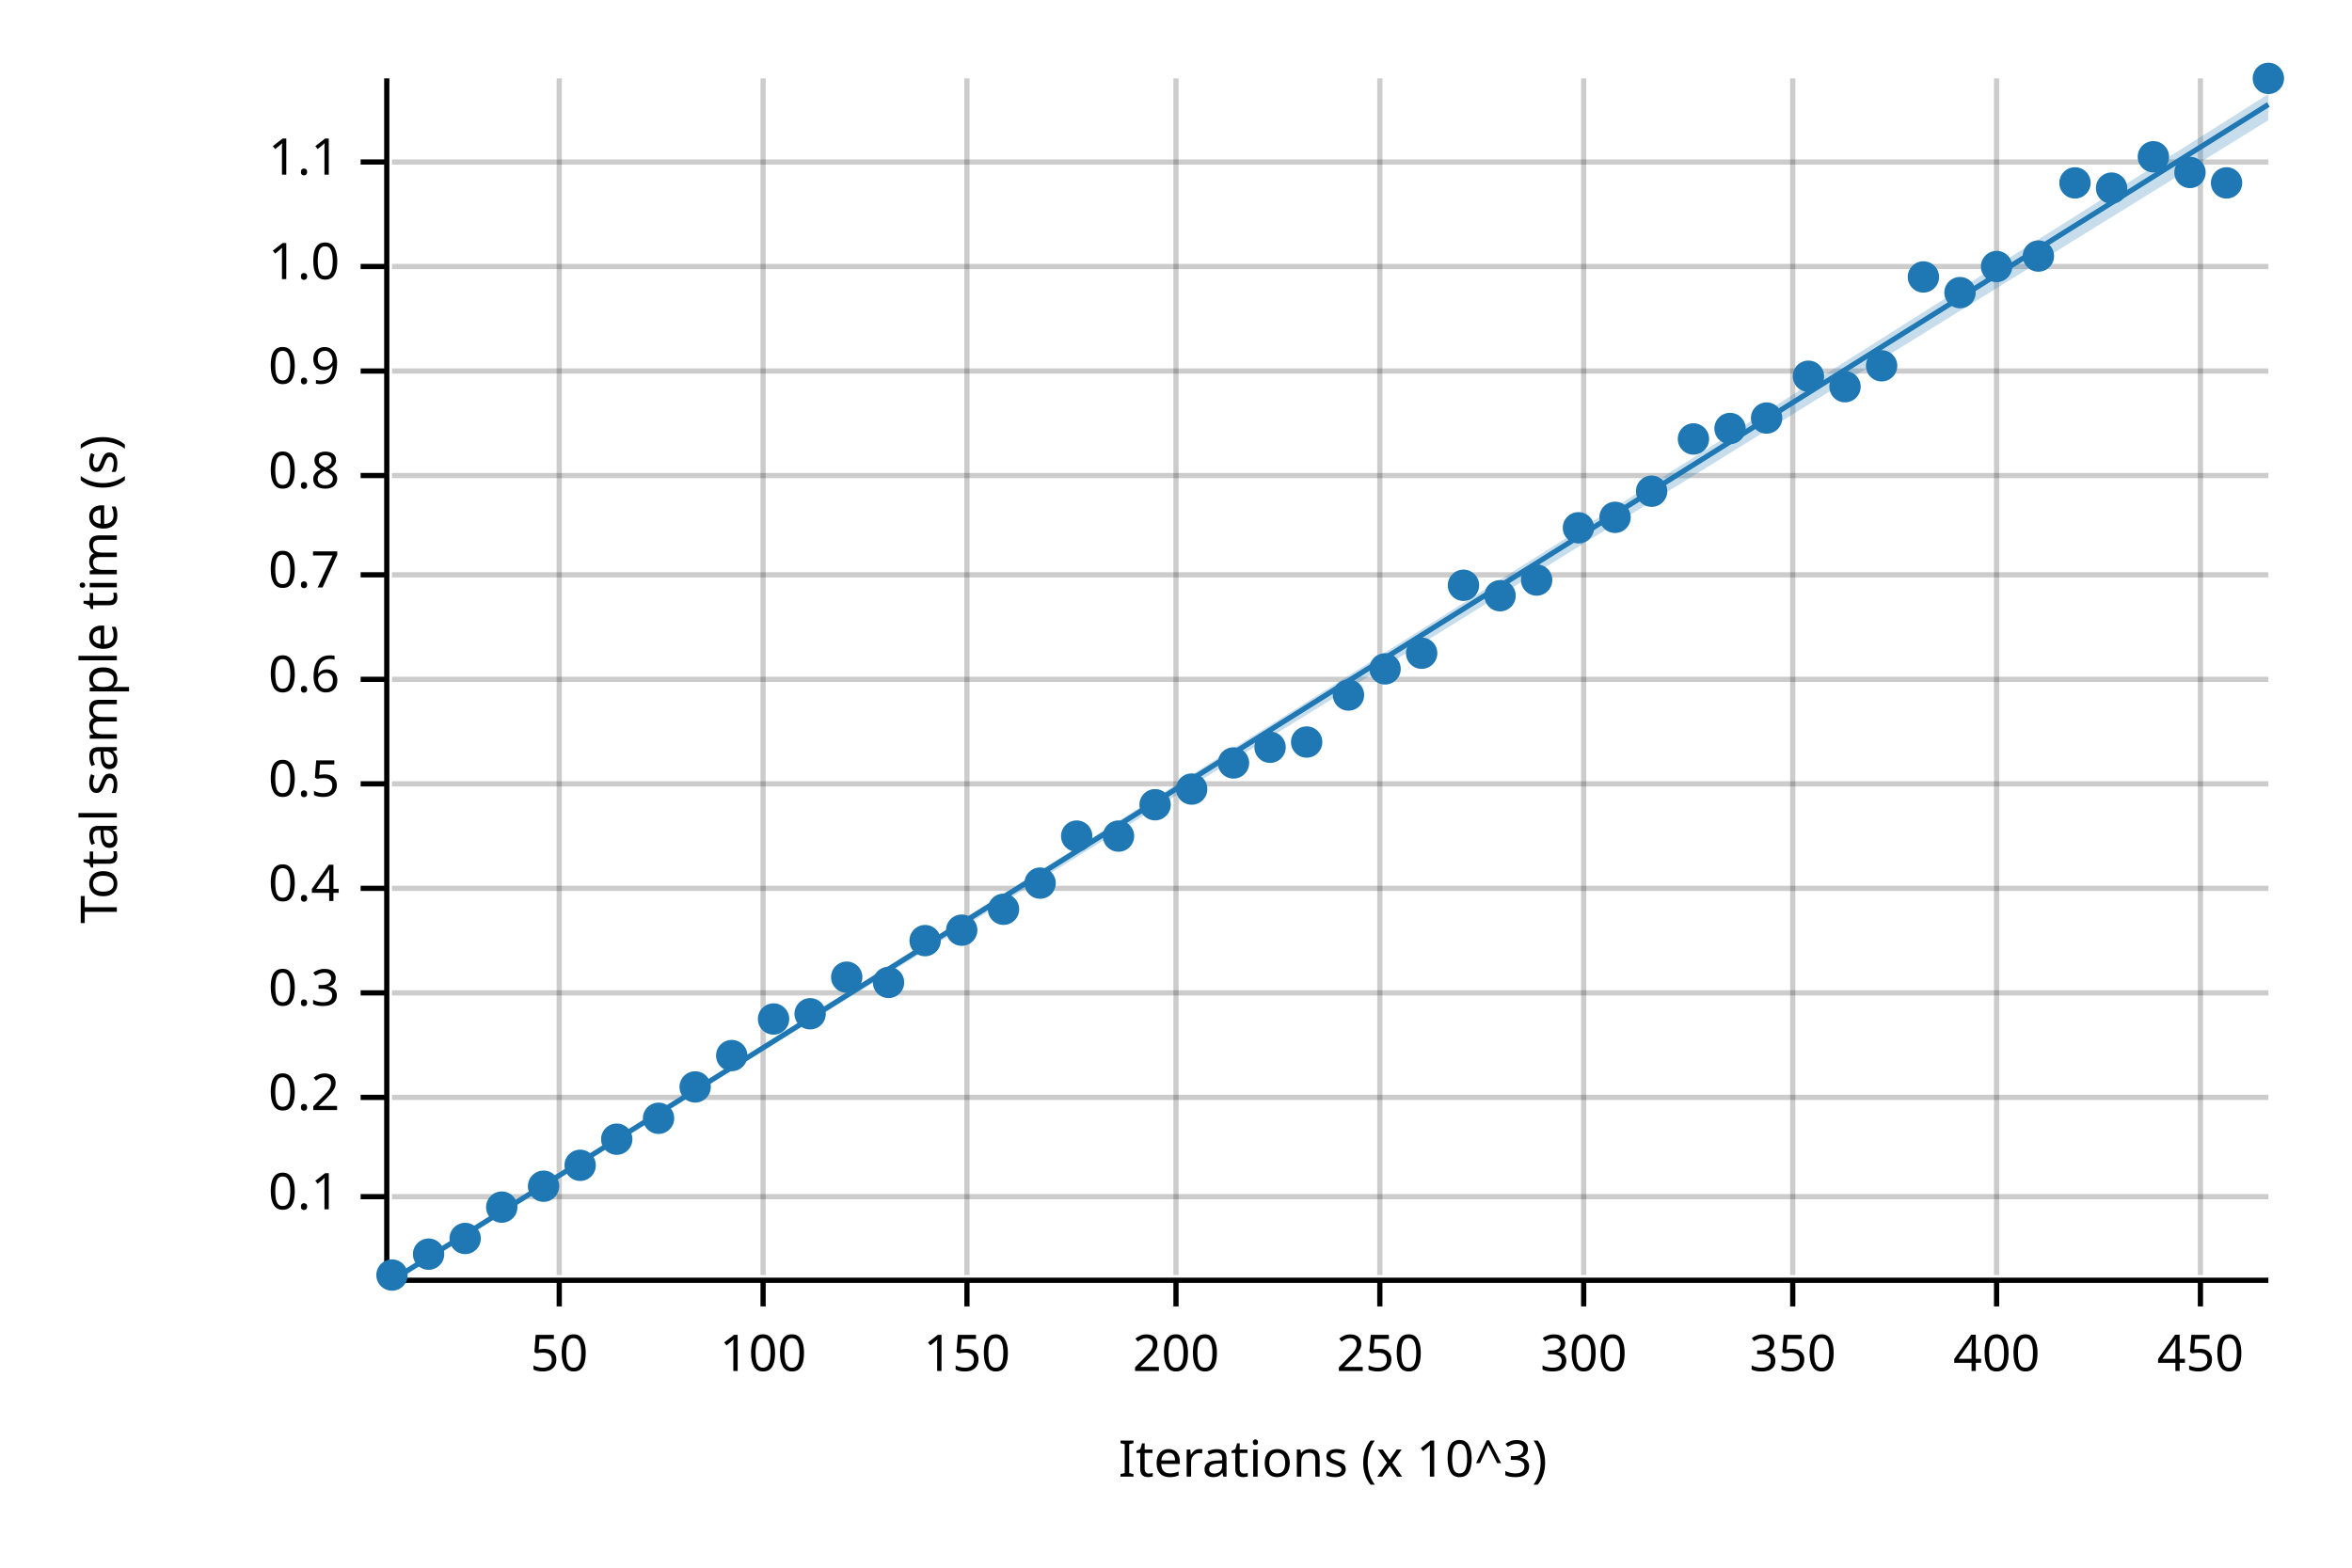
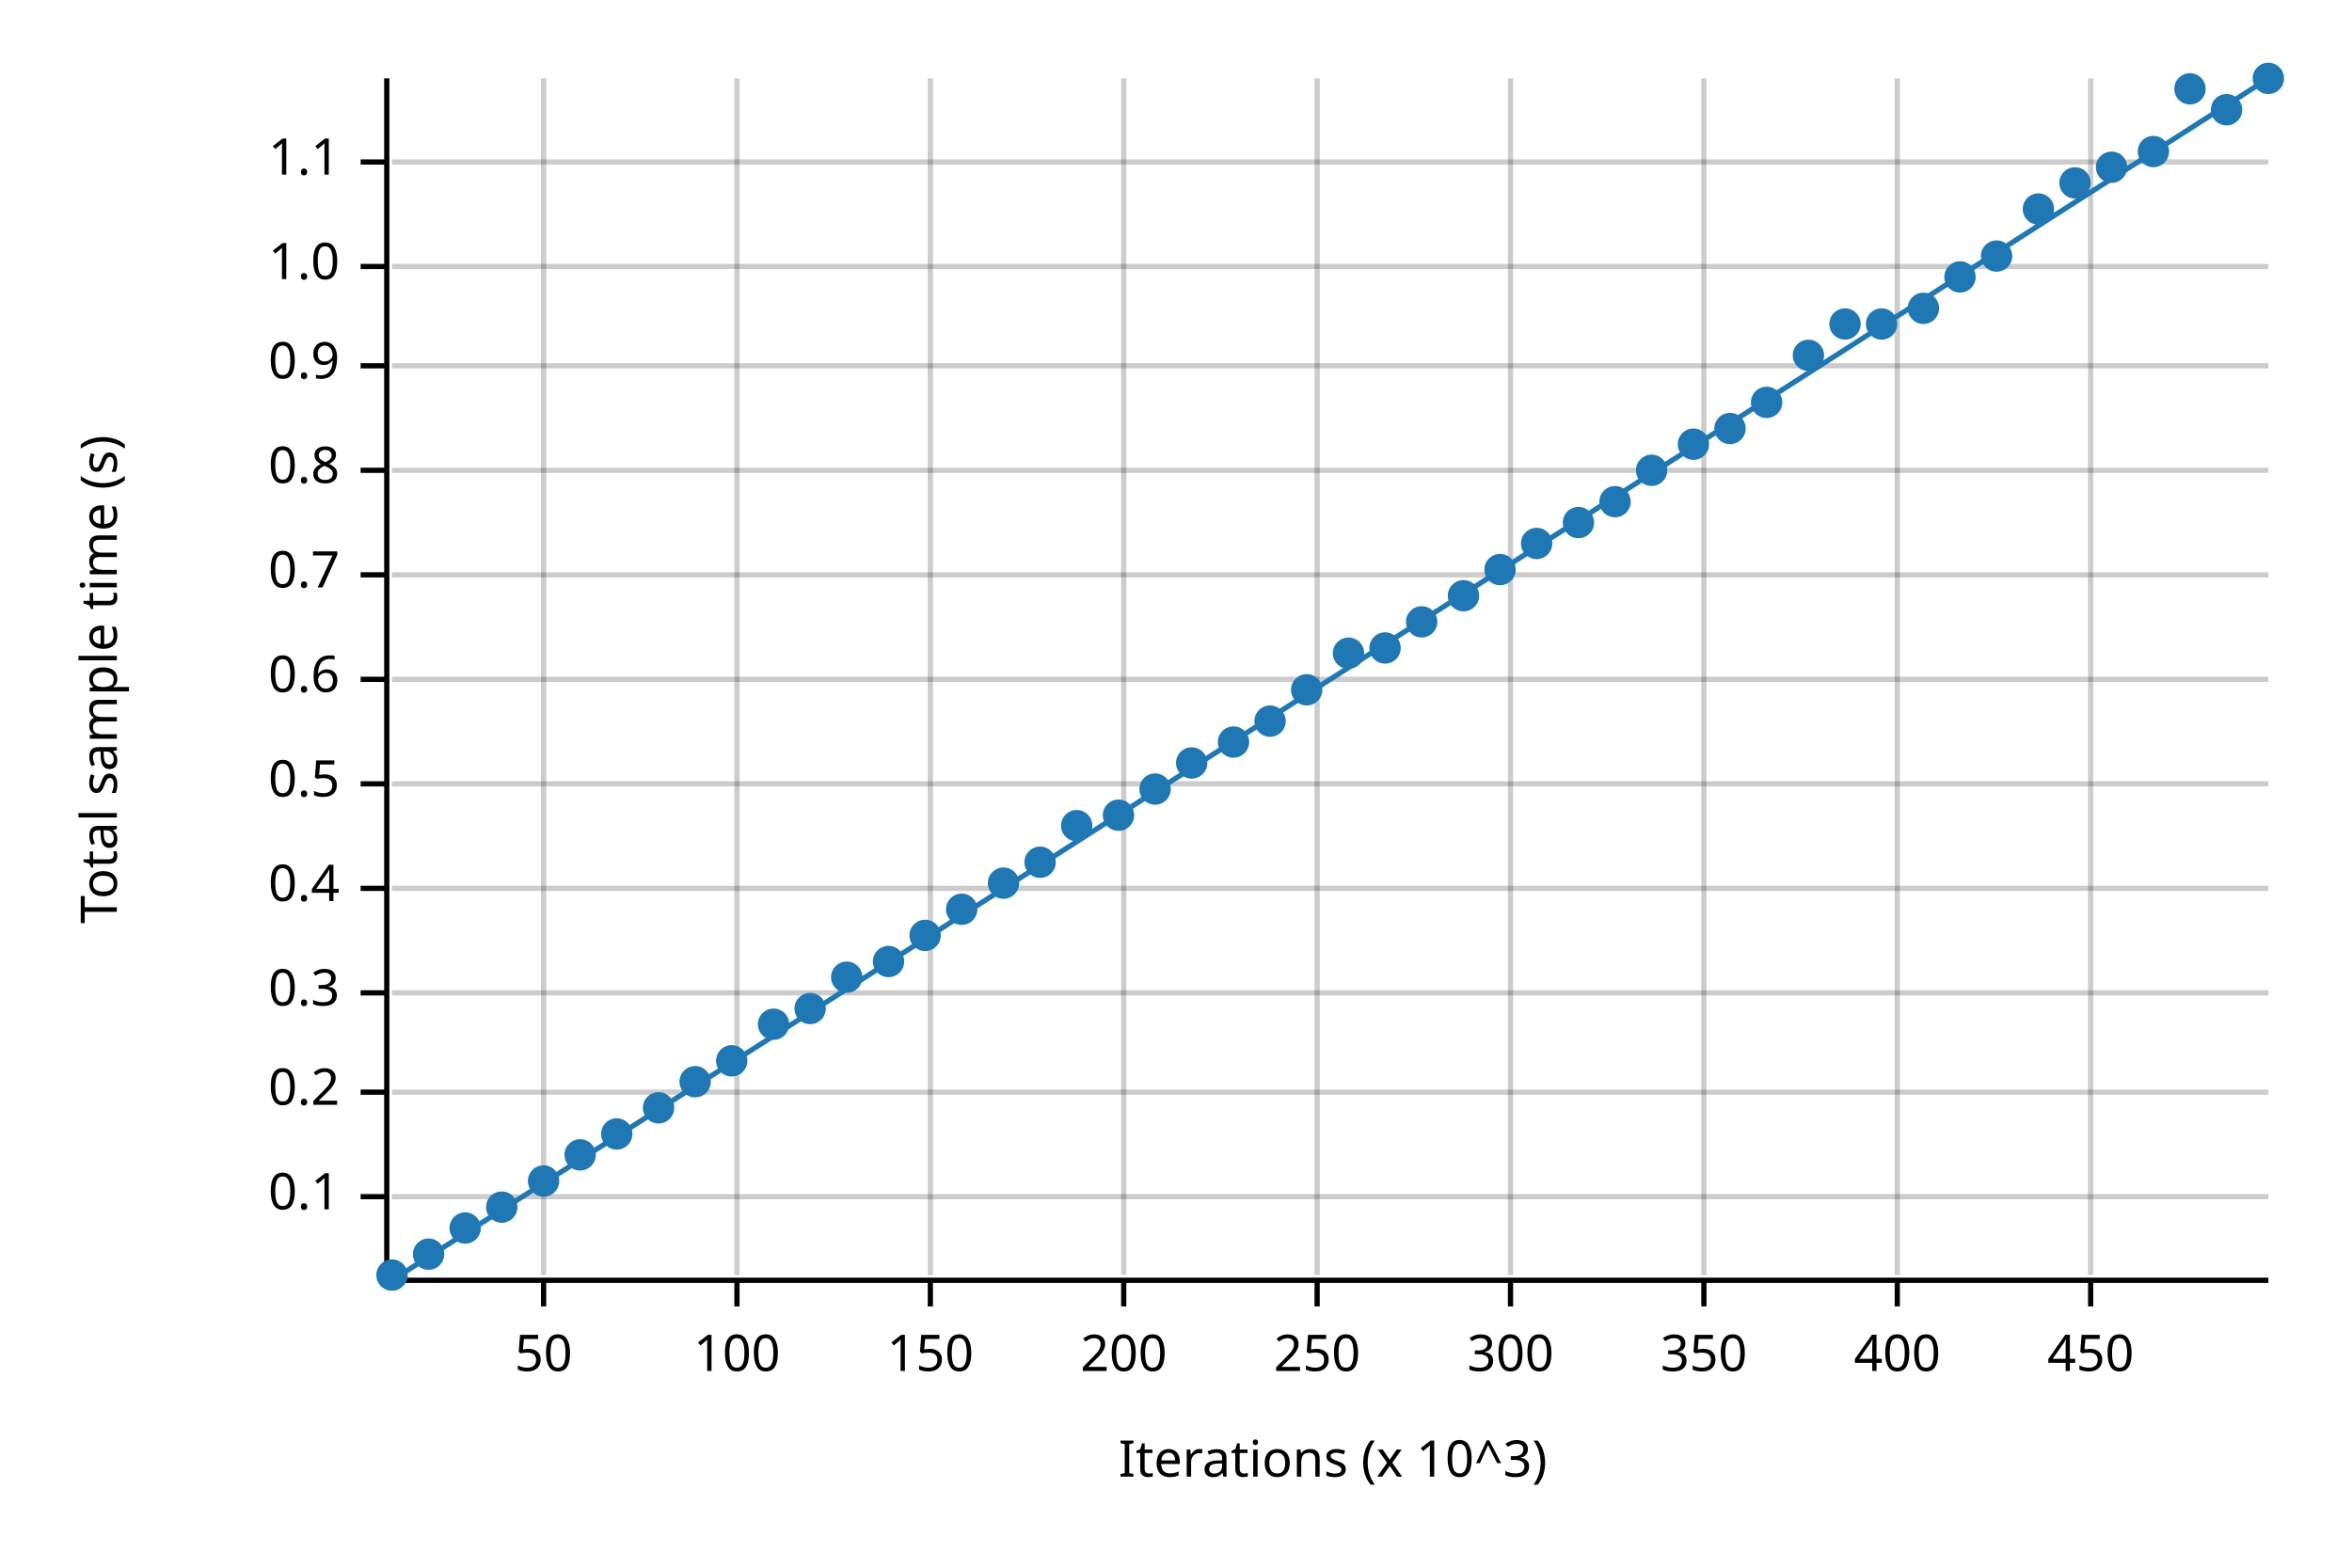
<svg xmlns="http://www.w3.org/2000/svg" width="450" height="300" viewBox="0 0 450 300">
  <text x="15" y="130" dy="0.76em" text-anchor="middle" font-family="sans-serif" font-size="9.677" opacity="1" fill="#000000" transform="rotate(270, 15, 130)">
Total sample time (s)
</text>
  <text x="255" y="285" dy="-0.5ex" text-anchor="middle" font-family="sans-serif" font-size="9.677" opacity="1" fill="#000000">
Iterations (x 10^3)
</text>
-   <line opacity="0.2" stroke="#000000" stroke-width="1" x1="107" y1="244" x2="107" y2="15" />
-   <line opacity="0.2" stroke="#000000" stroke-width="1" x1="146" y1="244" x2="146" y2="15" />
-   <line opacity="0.2" stroke="#000000" stroke-width="1" x1="185" y1="244" x2="185" y2="15" />
-   <line opacity="0.2" stroke="#000000" stroke-width="1" x1="225" y1="244" x2="225" y2="15" />
-   <line opacity="0.2" stroke="#000000" stroke-width="1" x1="264" y1="244" x2="264" y2="15" />
-   <line opacity="0.2" stroke="#000000" stroke-width="1" x1="303" y1="244" x2="303" y2="15" />
-   <line opacity="0.2" stroke="#000000" stroke-width="1" x1="343" y1="244" x2="343" y2="15" />
-   <line opacity="0.2" stroke="#000000" stroke-width="1" x1="382" y1="244" x2="382" y2="15" />
-   <line opacity="0.2" stroke="#000000" stroke-width="1" x1="421" y1="244" x2="421" y2="15" />
+   <line opacity="0.2" stroke="#000000" stroke-width="1" x1="104" y1="244" x2="104" y2="15" />
+   <line opacity="0.2" stroke="#000000" stroke-width="1" x1="141" y1="244" x2="141" y2="15" />
+   <line opacity="0.2" stroke="#000000" stroke-width="1" x1="178" y1="244" x2="178" y2="15" />
+   <line opacity="0.2" stroke="#000000" stroke-width="1" x1="215" y1="244" x2="215" y2="15" />
+   <line opacity="0.2" stroke="#000000" stroke-width="1" x1="252" y1="244" x2="252" y2="15" />
+   <line opacity="0.2" stroke="#000000" stroke-width="1" x1="289" y1="244" x2="289" y2="15" />
+   <line opacity="0.2" stroke="#000000" stroke-width="1" x1="326" y1="244" x2="326" y2="15" />
+   <line opacity="0.2" stroke="#000000" stroke-width="1" x1="363" y1="244" x2="363" y2="15" />
+   <line opacity="0.2" stroke="#000000" stroke-width="1" x1="400" y1="244" x2="400" y2="15" />
  <line opacity="0.2" stroke="#000000" stroke-width="1" x1="75" y1="229" x2="434" y2="229" />
-   <line opacity="0.2" stroke="#000000" stroke-width="1" x1="75" y1="210" x2="434" y2="210" />
+   <line opacity="0.2" stroke="#000000" stroke-width="1" x1="75" y1="209" x2="434" y2="209" />
  <line opacity="0.2" stroke="#000000" stroke-width="1" x1="75" y1="190" x2="434" y2="190" />
  <line opacity="0.2" stroke="#000000" stroke-width="1" x1="75" y1="170" x2="434" y2="170" />
  <line opacity="0.2" stroke="#000000" stroke-width="1" x1="75" y1="150" x2="434" y2="150" />
  <line opacity="0.2" stroke="#000000" stroke-width="1" x1="75" y1="130" x2="434" y2="130" />
  <line opacity="0.2" stroke="#000000" stroke-width="1" x1="75" y1="110" x2="434" y2="110" />
-   <line opacity="0.2" stroke="#000000" stroke-width="1" x1="75" y1="91" x2="434" y2="91" />
-   <line opacity="0.2" stroke="#000000" stroke-width="1" x1="75" y1="71" x2="434" y2="71" />
+   <line opacity="0.2" stroke="#000000" stroke-width="1" x1="75" y1="90" x2="434" y2="90" />
+   <line opacity="0.2" stroke="#000000" stroke-width="1" x1="75" y1="70" x2="434" y2="70" />
  <line opacity="0.2" stroke="#000000" stroke-width="1" x1="75" y1="51" x2="434" y2="51" />
  <line opacity="0.2" stroke="#000000" stroke-width="1" x1="75" y1="31" x2="434" y2="31" />
  <polyline fill="none" opacity="1" stroke="#000000" stroke-width="1" points="74,15 74,244 " />
  <text x="65" y="229" dy="0.5ex" text-anchor="end" font-family="sans-serif" font-size="9.677" opacity="1" fill="#000000">
0.1
</text>
  <polyline fill="none" opacity="1" stroke="#000000" stroke-width="1" points="69,229 74,229 " />
-   <text x="65" y="210" dy="0.5ex" text-anchor="end" font-family="sans-serif" font-size="9.677" opacity="1" fill="#000000">
+   <text x="65" y="209" dy="0.5ex" text-anchor="end" font-family="sans-serif" font-size="9.677" opacity="1" fill="#000000">
0.2
</text>
-   <polyline fill="none" opacity="1" stroke="#000000" stroke-width="1" points="69,210 74,210 " />
+   <polyline fill="none" opacity="1" stroke="#000000" stroke-width="1" points="69,209 74,209 " />
  <text x="65" y="190" dy="0.5ex" text-anchor="end" font-family="sans-serif" font-size="9.677" opacity="1" fill="#000000">
0.3
</text>
  <polyline fill="none" opacity="1" stroke="#000000" stroke-width="1" points="69,190 74,190 " />
  <text x="65" y="170" dy="0.5ex" text-anchor="end" font-family="sans-serif" font-size="9.677" opacity="1" fill="#000000">
0.4
</text>
  <polyline fill="none" opacity="1" stroke="#000000" stroke-width="1" points="69,170 74,170 " />
  <text x="65" y="150" dy="0.5ex" text-anchor="end" font-family="sans-serif" font-size="9.677" opacity="1" fill="#000000">
0.5
</text>
  <polyline fill="none" opacity="1" stroke="#000000" stroke-width="1" points="69,150 74,150 " />
  <text x="65" y="130" dy="0.5ex" text-anchor="end" font-family="sans-serif" font-size="9.677" opacity="1" fill="#000000">
0.6
</text>
  <polyline fill="none" opacity="1" stroke="#000000" stroke-width="1" points="69,130 74,130 " />
  <text x="65" y="110" dy="0.5ex" text-anchor="end" font-family="sans-serif" font-size="9.677" opacity="1" fill="#000000">
0.7
</text>
  <polyline fill="none" opacity="1" stroke="#000000" stroke-width="1" points="69,110 74,110 " />
-   <text x="65" y="91" dy="0.5ex" text-anchor="end" font-family="sans-serif" font-size="9.677" opacity="1" fill="#000000">
+   <text x="65" y="90" dy="0.5ex" text-anchor="end" font-family="sans-serif" font-size="9.677" opacity="1" fill="#000000">
0.8
</text>
-   <polyline fill="none" opacity="1" stroke="#000000" stroke-width="1" points="69,91 74,91 " />
-   <text x="65" y="71" dy="0.5ex" text-anchor="end" font-family="sans-serif" font-size="9.677" opacity="1" fill="#000000">
+   <polyline fill="none" opacity="1" stroke="#000000" stroke-width="1" points="69,90 74,90 " />
+   <text x="65" y="70" dy="0.5ex" text-anchor="end" font-family="sans-serif" font-size="9.677" opacity="1" fill="#000000">
0.9
</text>
-   <polyline fill="none" opacity="1" stroke="#000000" stroke-width="1" points="69,71 74,71 " />
+   <polyline fill="none" opacity="1" stroke="#000000" stroke-width="1" points="69,70 74,70 " />
  <text x="65" y="51" dy="0.5ex" text-anchor="end" font-family="sans-serif" font-size="9.677" opacity="1" fill="#000000">
1.0
</text>
  <polyline fill="none" opacity="1" stroke="#000000" stroke-width="1" points="69,51 74,51 " />
  <text x="65" y="31" dy="0.5ex" text-anchor="end" font-family="sans-serif" font-size="9.677" opacity="1" fill="#000000">
1.1
</text>
  <polyline fill="none" opacity="1" stroke="#000000" stroke-width="1" points="69,31 74,31 " />
  <polyline fill="none" opacity="1" stroke="#000000" stroke-width="1" points="75,245 434,245 " />
-   <text x="107" y="255" dy="0.76em" text-anchor="middle" font-family="sans-serif" font-size="9.677" opacity="1" fill="#000000">
+   <text x="104" y="255" dy="0.76em" text-anchor="middle" font-family="sans-serif" font-size="9.677" opacity="1" fill="#000000">
50
</text>
-   <polyline fill="none" opacity="1" stroke="#000000" stroke-width="1" points="107,245 107,250 " />
-   <text x="146" y="255" dy="0.76em" text-anchor="middle" font-family="sans-serif" font-size="9.677" opacity="1" fill="#000000">
+   <polyline fill="none" opacity="1" stroke="#000000" stroke-width="1" points="104,245 104,250 " />
+   <text x="141" y="255" dy="0.76em" text-anchor="middle" font-family="sans-serif" font-size="9.677" opacity="1" fill="#000000">
100
</text>
-   <polyline fill="none" opacity="1" stroke="#000000" stroke-width="1" points="146,245 146,250 " />
-   <text x="185" y="255" dy="0.76em" text-anchor="middle" font-family="sans-serif" font-size="9.677" opacity="1" fill="#000000">
+   <polyline fill="none" opacity="1" stroke="#000000" stroke-width="1" points="141,245 141,250 " />
+   <text x="178" y="255" dy="0.76em" text-anchor="middle" font-family="sans-serif" font-size="9.677" opacity="1" fill="#000000">
150
</text>
-   <polyline fill="none" opacity="1" stroke="#000000" stroke-width="1" points="185,245 185,250 " />
-   <text x="225" y="255" dy="0.76em" text-anchor="middle" font-family="sans-serif" font-size="9.677" opacity="1" fill="#000000">
+   <polyline fill="none" opacity="1" stroke="#000000" stroke-width="1" points="178,245 178,250 " />
+   <text x="215" y="255" dy="0.76em" text-anchor="middle" font-family="sans-serif" font-size="9.677" opacity="1" fill="#000000">
200
</text>
-   <polyline fill="none" opacity="1" stroke="#000000" stroke-width="1" points="225,245 225,250 " />
-   <text x="264" y="255" dy="0.76em" text-anchor="middle" font-family="sans-serif" font-size="9.677" opacity="1" fill="#000000">
+   <polyline fill="none" opacity="1" stroke="#000000" stroke-width="1" points="215,245 215,250 " />
+   <text x="252" y="255" dy="0.76em" text-anchor="middle" font-family="sans-serif" font-size="9.677" opacity="1" fill="#000000">
250
</text>
-   <polyline fill="none" opacity="1" stroke="#000000" stroke-width="1" points="264,245 264,250 " />
-   <text x="303" y="255" dy="0.76em" text-anchor="middle" font-family="sans-serif" font-size="9.677" opacity="1" fill="#000000">
+   <polyline fill="none" opacity="1" stroke="#000000" stroke-width="1" points="252,245 252,250 " />
+   <text x="289" y="255" dy="0.76em" text-anchor="middle" font-family="sans-serif" font-size="9.677" opacity="1" fill="#000000">
300
</text>
-   <polyline fill="none" opacity="1" stroke="#000000" stroke-width="1" points="303,245 303,250 " />
-   <text x="343" y="255" dy="0.76em" text-anchor="middle" font-family="sans-serif" font-size="9.677" opacity="1" fill="#000000">
+   <polyline fill="none" opacity="1" stroke="#000000" stroke-width="1" points="289,245 289,250 " />
+   <text x="326" y="255" dy="0.76em" text-anchor="middle" font-family="sans-serif" font-size="9.677" opacity="1" fill="#000000">
350
</text>
-   <polyline fill="none" opacity="1" stroke="#000000" stroke-width="1" points="343,245 343,250 " />
-   <text x="382" y="255" dy="0.76em" text-anchor="middle" font-family="sans-serif" font-size="9.677" opacity="1" fill="#000000">
+   <polyline fill="none" opacity="1" stroke="#000000" stroke-width="1" points="326,245 326,250 " />
+   <text x="363" y="255" dy="0.76em" text-anchor="middle" font-family="sans-serif" font-size="9.677" opacity="1" fill="#000000">
400
</text>
-   <polyline fill="none" opacity="1" stroke="#000000" stroke-width="1" points="382,245 382,250 " />
-   <text x="421" y="255" dy="0.76em" text-anchor="middle" font-family="sans-serif" font-size="9.677" opacity="1" fill="#000000">
+   <polyline fill="none" opacity="1" stroke="#000000" stroke-width="1" points="363,245 363,250 " />
+   <text x="400" y="255" dy="0.76em" text-anchor="middle" font-family="sans-serif" font-size="9.677" opacity="1" fill="#000000">
450
</text>
-   <polyline fill="none" opacity="1" stroke="#000000" stroke-width="1" points="421,245 421,250 " />
+   <polyline fill="none" opacity="1" stroke="#000000" stroke-width="1" points="400,245 400,250 " />
  <circle cx="75" cy="244" r="3" opacity="1" fill="#1F78B4" stroke="none" stroke-width="1" />
  <circle cx="82" cy="240" r="3" opacity="1" fill="#1F78B4" stroke="none" stroke-width="1" />
-   <circle cx="89" cy="237" r="3" opacity="1" fill="#1F78B4" stroke="none" stroke-width="1" />
+   <circle cx="89" cy="235" r="3" opacity="1" fill="#1F78B4" stroke="none" stroke-width="1" />
  <circle cx="96" cy="231" r="3" opacity="1" fill="#1F78B4" stroke="none" stroke-width="1" />
-   <circle cx="104" cy="227" r="3" opacity="1" fill="#1F78B4" stroke="none" stroke-width="1" />
-   <circle cx="111" cy="223" r="3" opacity="1" fill="#1F78B4" stroke="none" stroke-width="1" />
-   <circle cx="118" cy="218" r="3" opacity="1" fill="#1F78B4" stroke="none" stroke-width="1" />
-   <circle cx="126" cy="214" r="3" opacity="1" fill="#1F78B4" stroke="none" stroke-width="1" />
-   <circle cx="133" cy="208" r="3" opacity="1" fill="#1F78B4" stroke="none" stroke-width="1" />
-   <circle cx="140" cy="202" r="3" opacity="1" fill="#1F78B4" stroke="none" stroke-width="1" />
-   <circle cx="148" cy="195" r="3" opacity="1" fill="#1F78B4" stroke="none" stroke-width="1" />
-   <circle cx="155" cy="194" r="3" opacity="1" fill="#1F78B4" stroke="none" stroke-width="1" />
+   <circle cx="104" cy="226" r="3" opacity="1" fill="#1F78B4" stroke="none" stroke-width="1" />
+   <circle cx="111" cy="221" r="3" opacity="1" fill="#1F78B4" stroke="none" stroke-width="1" />
+   <circle cx="118" cy="217" r="3" opacity="1" fill="#1F78B4" stroke="none" stroke-width="1" />
+   <circle cx="126" cy="212" r="3" opacity="1" fill="#1F78B4" stroke="none" stroke-width="1" />
+   <circle cx="133" cy="207" r="3" opacity="1" fill="#1F78B4" stroke="none" stroke-width="1" />
+   <circle cx="140" cy="203" r="3" opacity="1" fill="#1F78B4" stroke="none" stroke-width="1" />
+   <circle cx="148" cy="196" r="3" opacity="1" fill="#1F78B4" stroke="none" stroke-width="1" />
+   <circle cx="155" cy="193" r="3" opacity="1" fill="#1F78B4" stroke="none" stroke-width="1" />
  <circle cx="162" cy="187" r="3" opacity="1" fill="#1F78B4" stroke="none" stroke-width="1" />
-   <circle cx="170" cy="188" r="3" opacity="1" fill="#1F78B4" stroke="none" stroke-width="1" />
-   <circle cx="177" cy="180" r="3" opacity="1" fill="#1F78B4" stroke="none" stroke-width="1" />
-   <circle cx="184" cy="178" r="3" opacity="1" fill="#1F78B4" stroke="none" stroke-width="1" />
-   <circle cx="192" cy="174" r="3" opacity="1" fill="#1F78B4" stroke="none" stroke-width="1" />
-   <circle cx="199" cy="169" r="3" opacity="1" fill="#1F78B4" stroke="none" stroke-width="1" />
-   <circle cx="206" cy="160" r="3" opacity="1" fill="#1F78B4" stroke="none" stroke-width="1" />
-   <circle cx="214" cy="160" r="3" opacity="1" fill="#1F78B4" stroke="none" stroke-width="1" />
-   <circle cx="221" cy="154" r="3" opacity="1" fill="#1F78B4" stroke="none" stroke-width="1" />
-   <circle cx="228" cy="151" r="3" opacity="1" fill="#1F78B4" stroke="none" stroke-width="1" />
-   <circle cx="236" cy="146" r="3" opacity="1" fill="#1F78B4" stroke="none" stroke-width="1" />
-   <circle cx="243" cy="143" r="3" opacity="1" fill="#1F78B4" stroke="none" stroke-width="1" />
-   <circle cx="250" cy="142" r="3" opacity="1" fill="#1F78B4" stroke="none" stroke-width="1" />
-   <circle cx="258" cy="133" r="3" opacity="1" fill="#1F78B4" stroke="none" stroke-width="1" />
-   <circle cx="265" cy="128" r="3" opacity="1" fill="#1F78B4" stroke="none" stroke-width="1" />
-   <circle cx="272" cy="125" r="3" opacity="1" fill="#1F78B4" stroke="none" stroke-width="1" />
-   <circle cx="280" cy="112" r="3" opacity="1" fill="#1F78B4" stroke="none" stroke-width="1" />
-   <circle cx="287" cy="114" r="3" opacity="1" fill="#1F78B4" stroke="none" stroke-width="1" />
-   <circle cx="294" cy="111" r="3" opacity="1" fill="#1F78B4" stroke="none" stroke-width="1" />
-   <circle cx="302" cy="101" r="3" opacity="1" fill="#1F78B4" stroke="none" stroke-width="1" />
-   <circle cx="309" cy="99" r="3" opacity="1" fill="#1F78B4" stroke="none" stroke-width="1" />
-   <circle cx="316" cy="94" r="3" opacity="1" fill="#1F78B4" stroke="none" stroke-width="1" />
-   <circle cx="324" cy="84" r="3" opacity="1" fill="#1F78B4" stroke="none" stroke-width="1" />
+   <circle cx="170" cy="184" r="3" opacity="1" fill="#1F78B4" stroke="none" stroke-width="1" />
+   <circle cx="177" cy="179" r="3" opacity="1" fill="#1F78B4" stroke="none" stroke-width="1" />
+   <circle cx="184" cy="174" r="3" opacity="1" fill="#1F78B4" stroke="none" stroke-width="1" />
+   <circle cx="192" cy="169" r="3" opacity="1" fill="#1F78B4" stroke="none" stroke-width="1" />
+   <circle cx="199" cy="165" r="3" opacity="1" fill="#1F78B4" stroke="none" stroke-width="1" />
+   <circle cx="206" cy="158" r="3" opacity="1" fill="#1F78B4" stroke="none" stroke-width="1" />
+   <circle cx="214" cy="156" r="3" opacity="1" fill="#1F78B4" stroke="none" stroke-width="1" />
+   <circle cx="221" cy="151" r="3" opacity="1" fill="#1F78B4" stroke="none" stroke-width="1" />
+   <circle cx="228" cy="146" r="3" opacity="1" fill="#1F78B4" stroke="none" stroke-width="1" />
+   <circle cx="236" cy="142" r="3" opacity="1" fill="#1F78B4" stroke="none" stroke-width="1" />
+   <circle cx="243" cy="138" r="3" opacity="1" fill="#1F78B4" stroke="none" stroke-width="1" />
+   <circle cx="250" cy="132" r="3" opacity="1" fill="#1F78B4" stroke="none" stroke-width="1" />
+   <circle cx="258" cy="125" r="3" opacity="1" fill="#1F78B4" stroke="none" stroke-width="1" />
+   <circle cx="265" cy="124" r="3" opacity="1" fill="#1F78B4" stroke="none" stroke-width="1" />
+   <circle cx="272" cy="119" r="3" opacity="1" fill="#1F78B4" stroke="none" stroke-width="1" />
+   <circle cx="280" cy="114" r="3" opacity="1" fill="#1F78B4" stroke="none" stroke-width="1" />
+   <circle cx="287" cy="109" r="3" opacity="1" fill="#1F78B4" stroke="none" stroke-width="1" />
+   <circle cx="294" cy="104" r="3" opacity="1" fill="#1F78B4" stroke="none" stroke-width="1" />
+   <circle cx="302" cy="100" r="3" opacity="1" fill="#1F78B4" stroke="none" stroke-width="1" />
+   <circle cx="309" cy="96" r="3" opacity="1" fill="#1F78B4" stroke="none" stroke-width="1" />
+   <circle cx="316" cy="90" r="3" opacity="1" fill="#1F78B4" stroke="none" stroke-width="1" />
+   <circle cx="324" cy="85" r="3" opacity="1" fill="#1F78B4" stroke="none" stroke-width="1" />
  <circle cx="331" cy="82" r="3" opacity="1" fill="#1F78B4" stroke="none" stroke-width="1" />
-   <circle cx="338" cy="80" r="3" opacity="1" fill="#1F78B4" stroke="none" stroke-width="1" />
-   <circle cx="346" cy="72" r="3" opacity="1" fill="#1F78B4" stroke="none" stroke-width="1" />
-   <circle cx="353" cy="74" r="3" opacity="1" fill="#1F78B4" stroke="none" stroke-width="1" />
-   <circle cx="360" cy="70" r="3" opacity="1" fill="#1F78B4" stroke="none" stroke-width="1" />
-   <circle cx="368" cy="53" r="3" opacity="1" fill="#1F78B4" stroke="none" stroke-width="1" />
-   <circle cx="375" cy="56" r="3" opacity="1" fill="#1F78B4" stroke="none" stroke-width="1" />
-   <circle cx="382" cy="51" r="3" opacity="1" fill="#1F78B4" stroke="none" stroke-width="1" />
-   <circle cx="390" cy="49" r="3" opacity="1" fill="#1F78B4" stroke="none" stroke-width="1" />
+   <circle cx="338" cy="77" r="3" opacity="1" fill="#1F78B4" stroke="none" stroke-width="1" />
+   <circle cx="346" cy="68" r="3" opacity="1" fill="#1F78B4" stroke="none" stroke-width="1" />
+   <circle cx="353" cy="62" r="3" opacity="1" fill="#1F78B4" stroke="none" stroke-width="1" />
+   <circle cx="360" cy="62" r="3" opacity="1" fill="#1F78B4" stroke="none" stroke-width="1" />
+   <circle cx="368" cy="59" r="3" opacity="1" fill="#1F78B4" stroke="none" stroke-width="1" />
+   <circle cx="375" cy="53" r="3" opacity="1" fill="#1F78B4" stroke="none" stroke-width="1" />
+   <circle cx="382" cy="49" r="3" opacity="1" fill="#1F78B4" stroke="none" stroke-width="1" />
+   <circle cx="390" cy="40" r="3" opacity="1" fill="#1F78B4" stroke="none" stroke-width="1" />
  <circle cx="397" cy="35" r="3" opacity="1" fill="#1F78B4" stroke="none" stroke-width="1" />
-   <circle cx="404" cy="36" r="3" opacity="1" fill="#1F78B4" stroke="none" stroke-width="1" />
-   <circle cx="412" cy="30" r="3" opacity="1" fill="#1F78B4" stroke="none" stroke-width="1" />
-   <circle cx="419" cy="33" r="3" opacity="1" fill="#1F78B4" stroke="none" stroke-width="1" />
-   <circle cx="426" cy="35" r="3" opacity="1" fill="#1F78B4" stroke="none" stroke-width="1" />
+   <circle cx="404" cy="32" r="3" opacity="1" fill="#1F78B4" stroke="none" stroke-width="1" />
+   <circle cx="412" cy="29" r="3" opacity="1" fill="#1F78B4" stroke="none" stroke-width="1" />
+   <circle cx="419" cy="17" r="3" opacity="1" fill="#1F78B4" stroke="none" stroke-width="1" />
+   <circle cx="426" cy="21" r="3" opacity="1" fill="#1F78B4" stroke="none" stroke-width="1" />
  <circle cx="434" cy="15" r="3" opacity="1" fill="#1F78B4" stroke="none" stroke-width="1" />
-   <polyline fill="none" opacity="1" stroke="#1F78B4" stroke-width="1" points="75,245 434,20 " />
-   <polygon opacity="0.25" fill="#1F78B4" points="75,245 434,23 434,18 " />
+   <polyline fill="none" opacity="1" stroke="#1F78B4" stroke-width="1" points="75,245 434,15 " />
+   <polygon opacity="0.25" fill="#1F78B4" points="75,245 434,15 434,15 " />
</svg>
